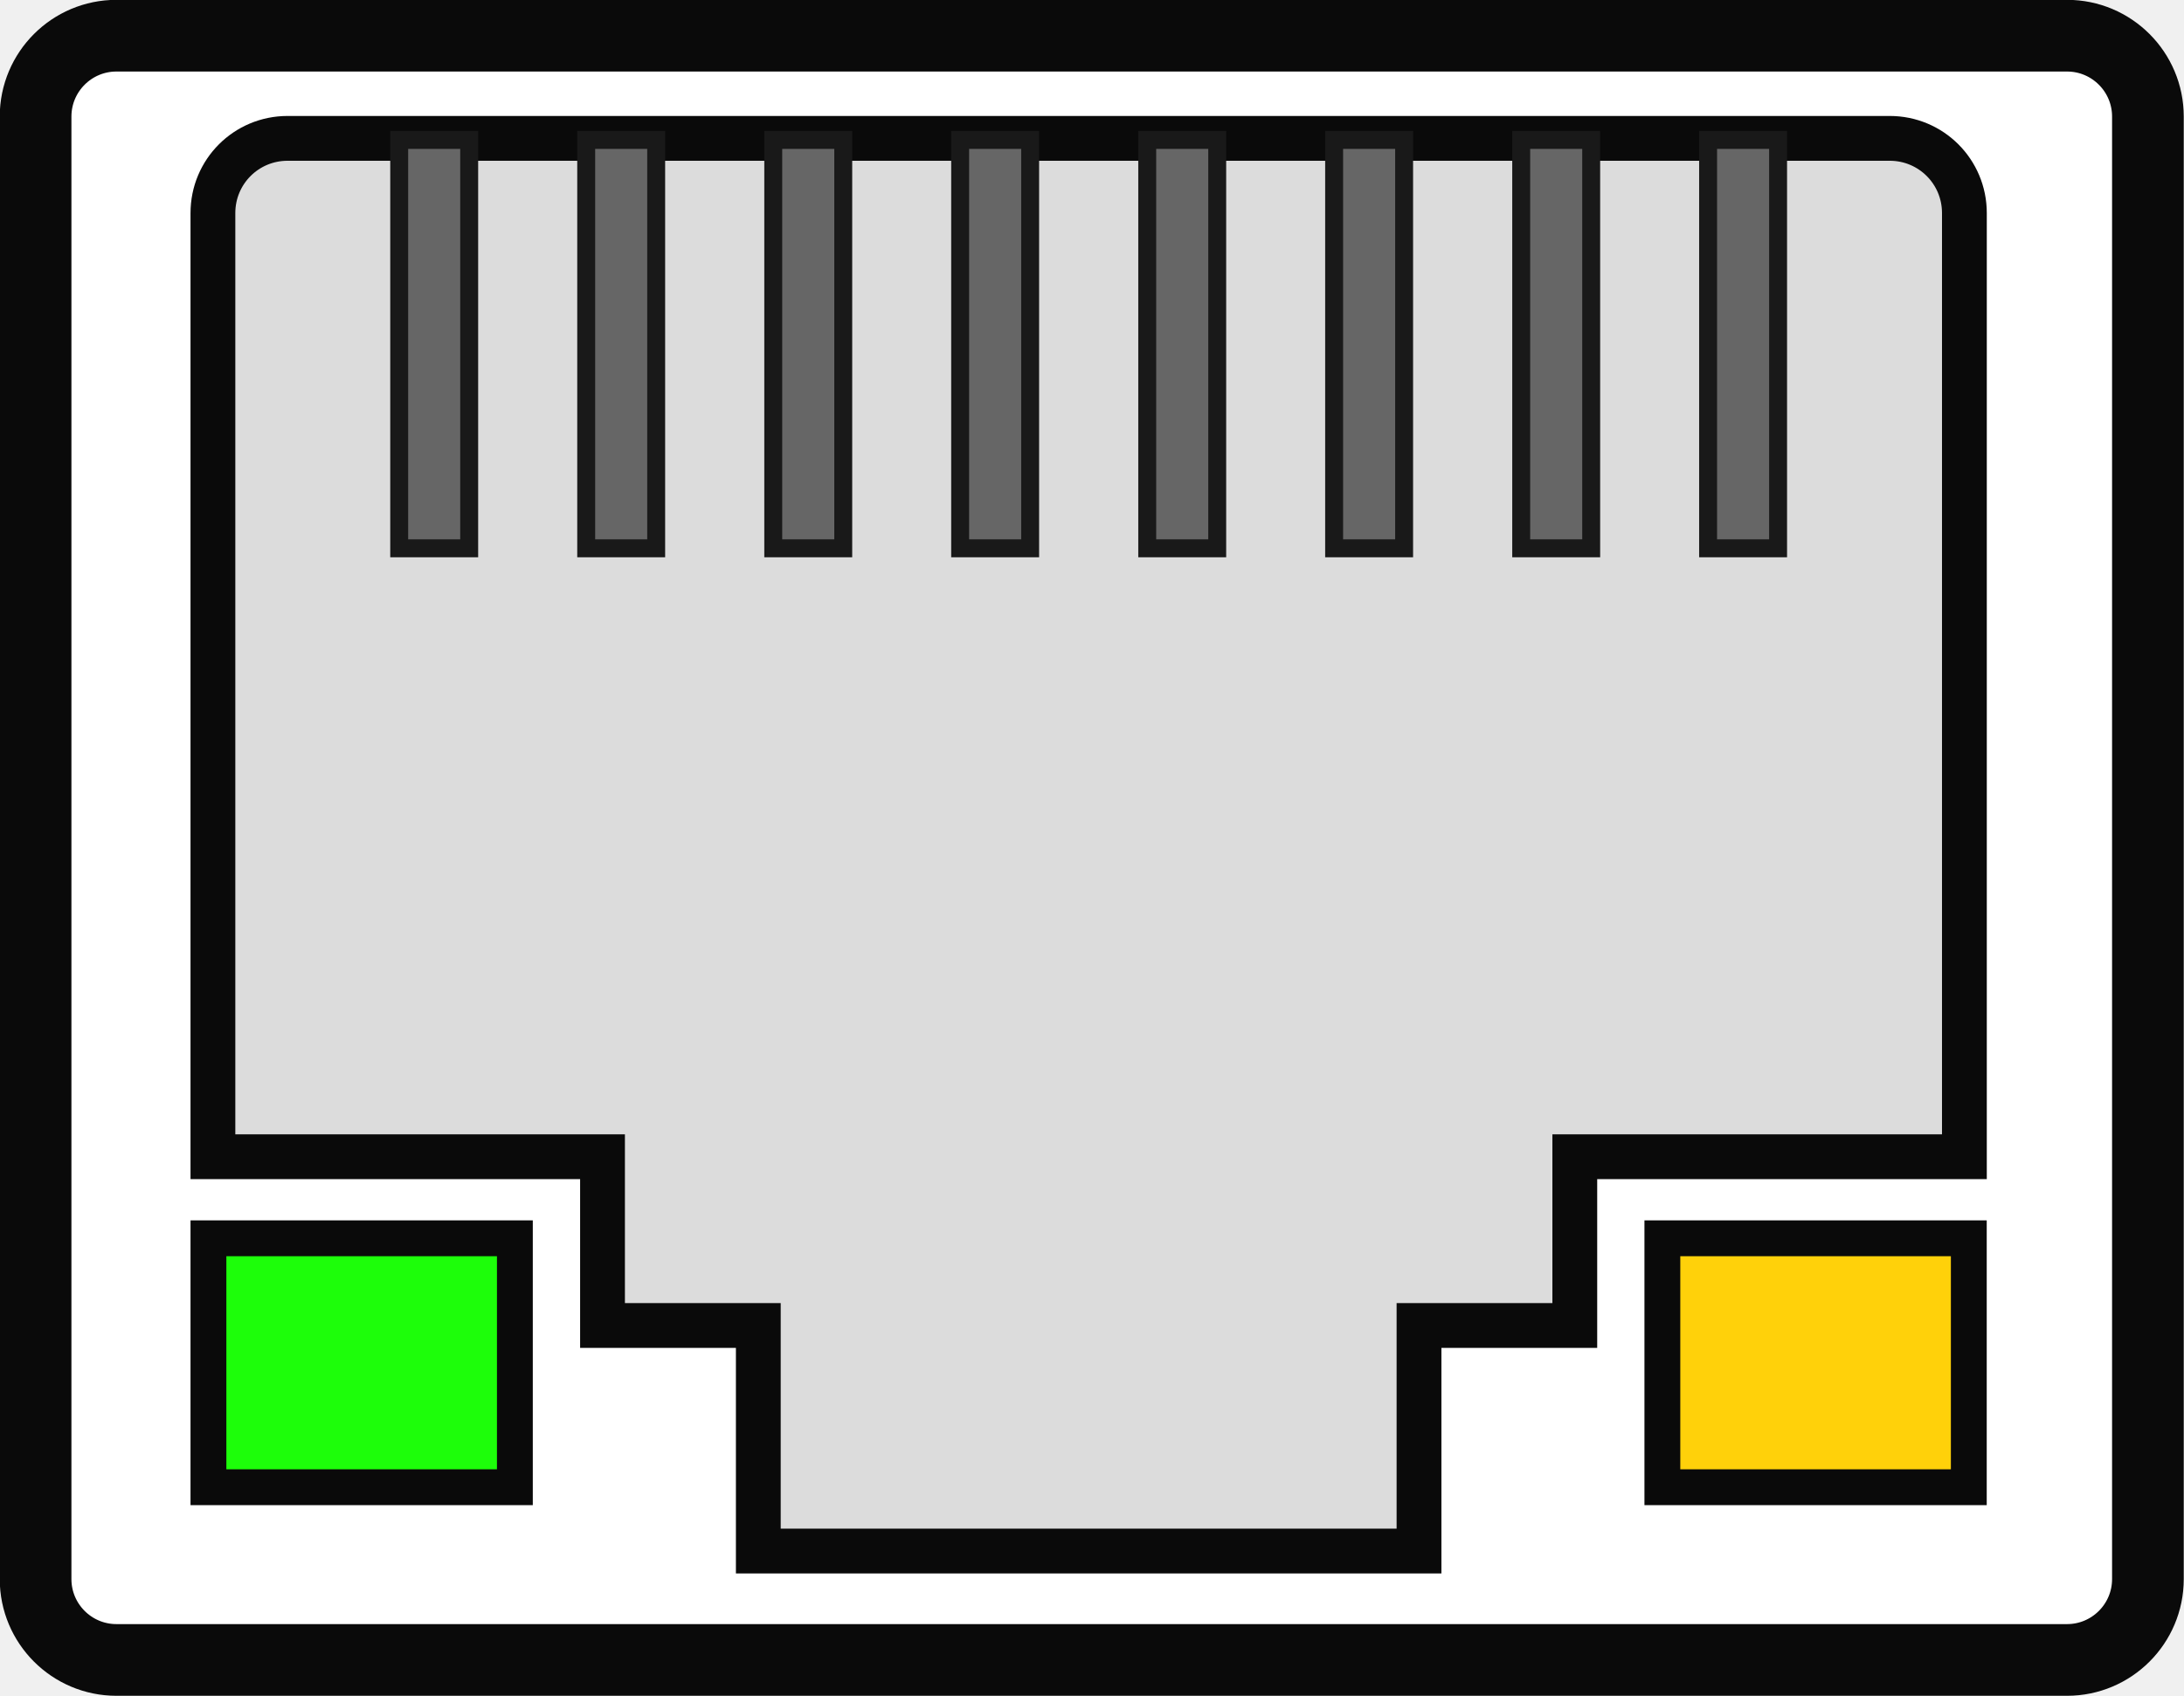
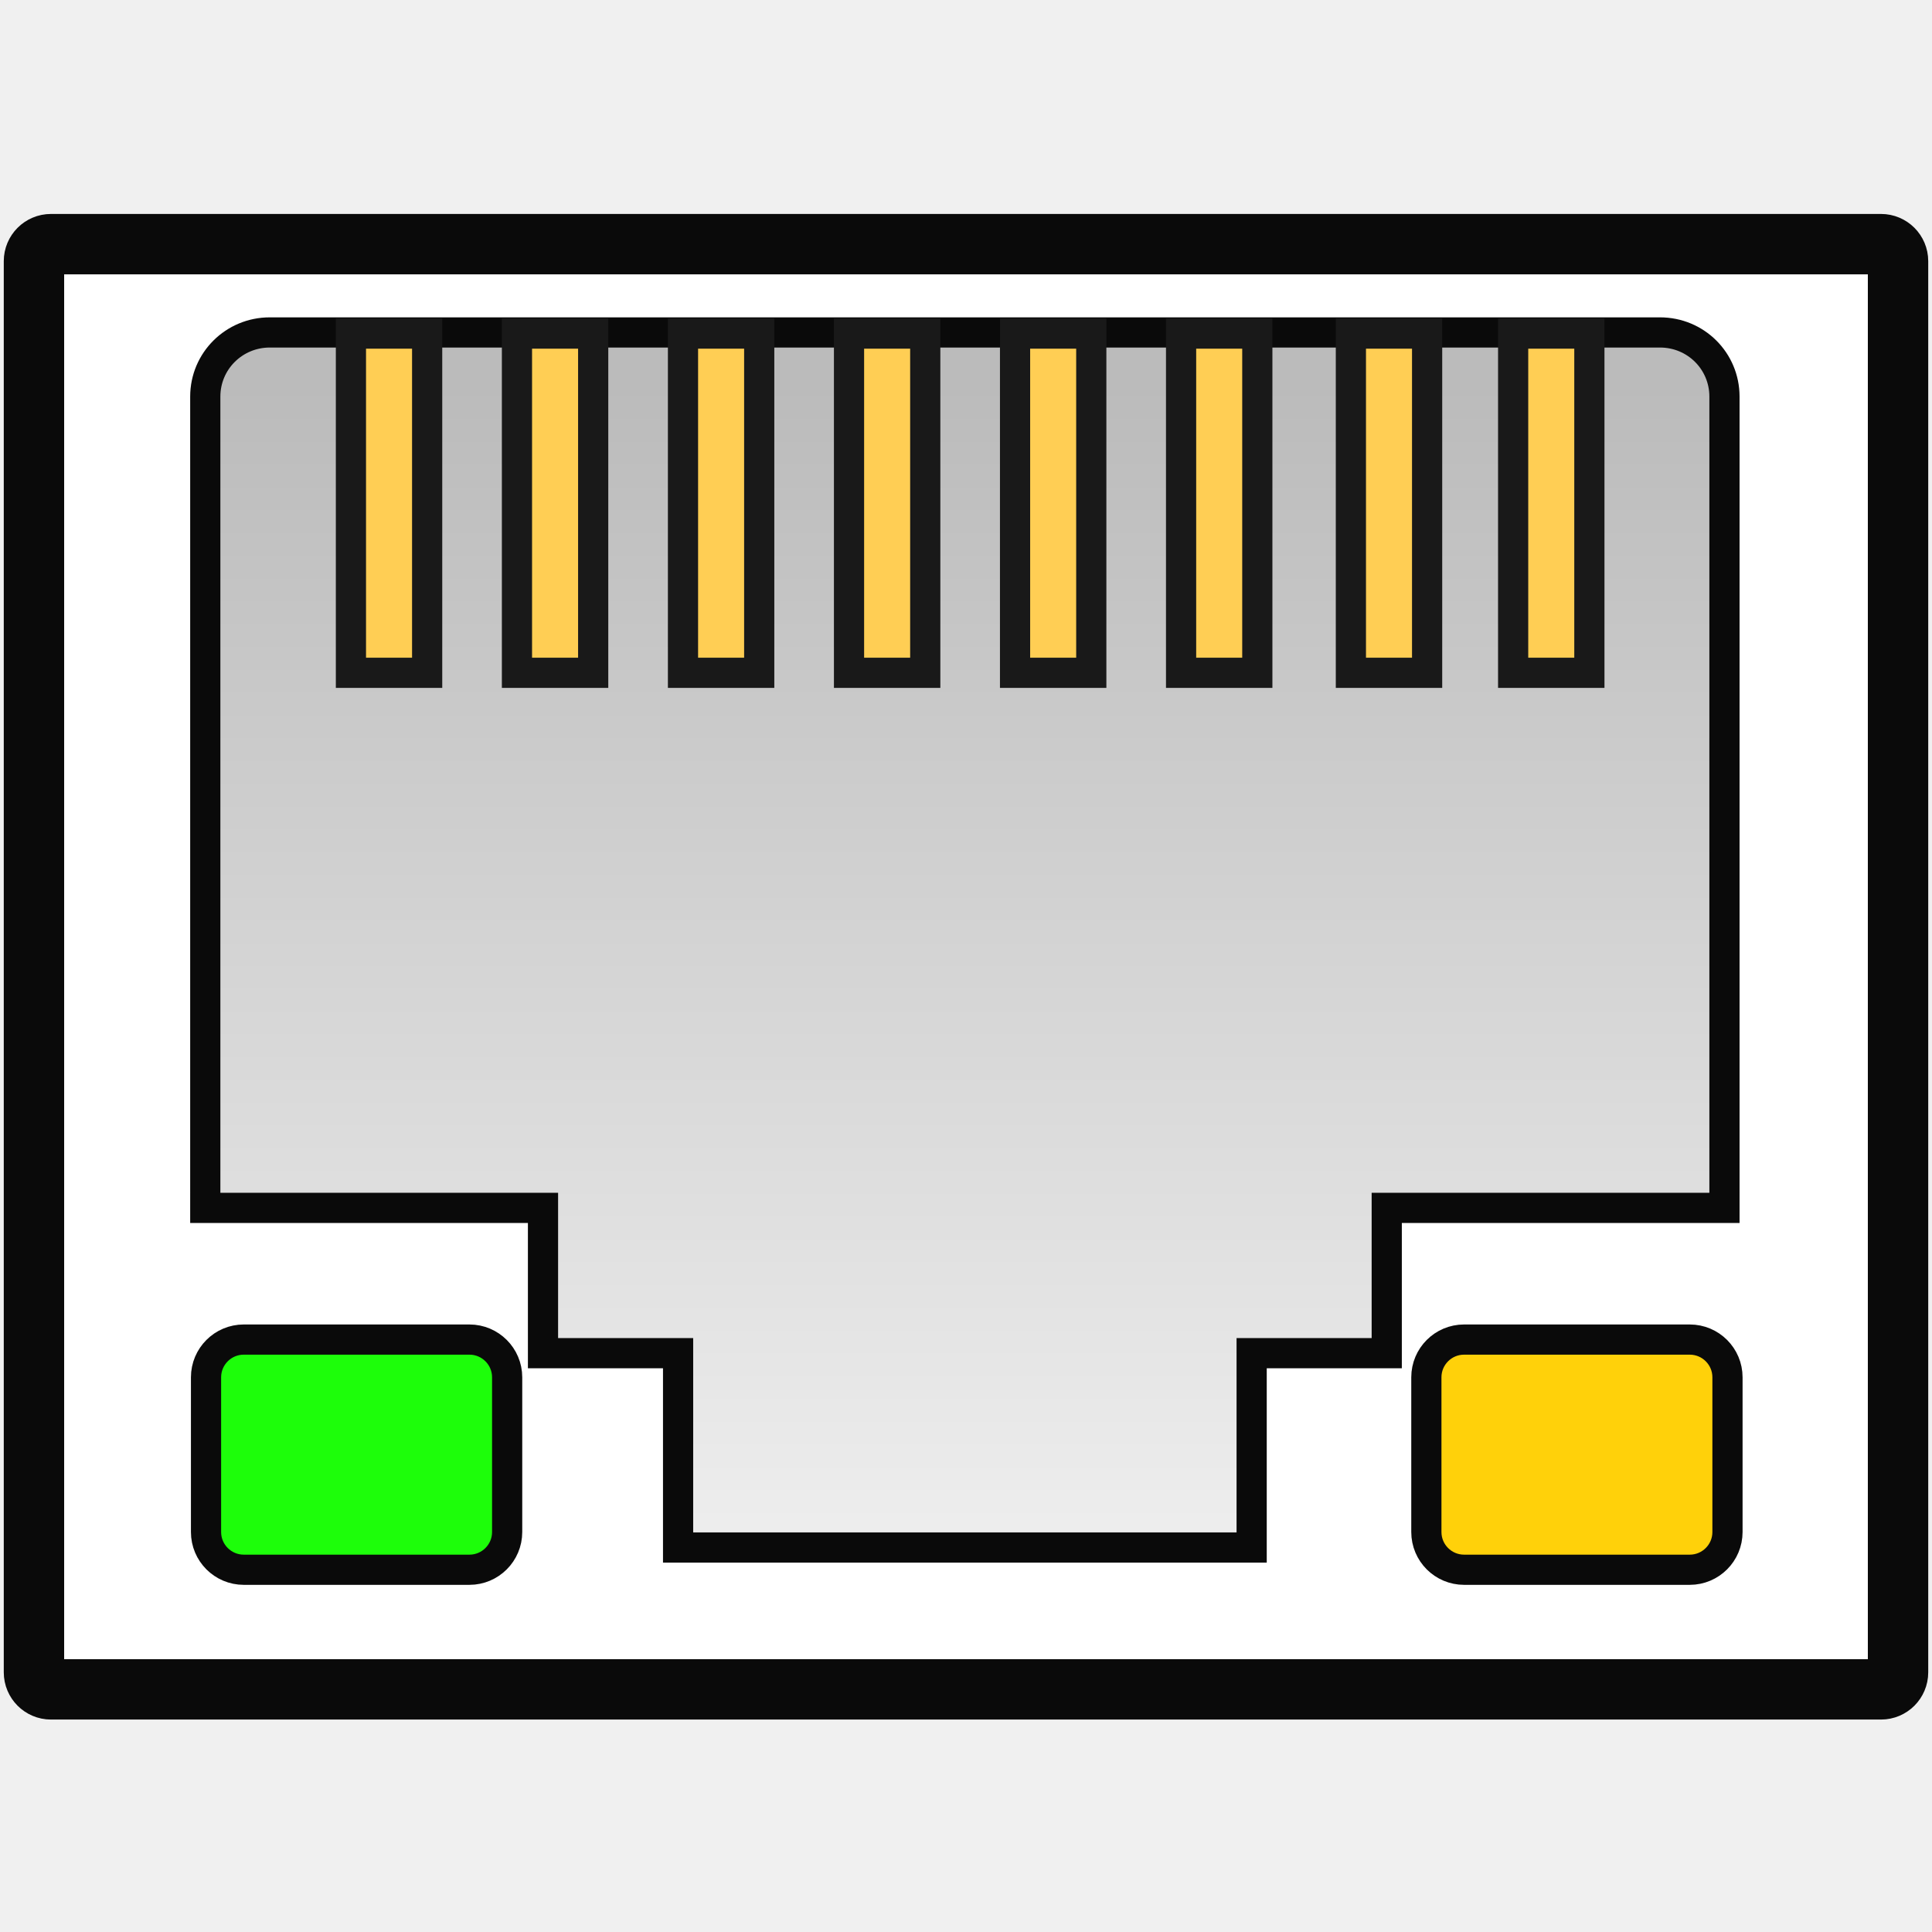
- <svg xmlns="http://www.w3.org/2000/svg" id="svg3973" viewBox="0 0 121.88 94.625" version="1.1">
-   <g id="layer1" transform="translate(-314.07 -485.06)">
-     <g id="g3824" transform="translate(256.16 417.12)">
-       <rect id="rect3822" style="stroke:#0a0a0a;stroke-linecap:square;stroke-width:4;fill:#ffffff" rx="4.514" ry="4.514" height="90.625" width="117.88" y="69.931" x="59.896" />
-       <g id="g3807">
-         <g id="g3791">
-           <path id="rect3787" d="m73.958 75.66h89.41c2.308 0 4.167 1.858 4.167 4.167l0 52.653h-21.742v9.414h-8.694l0 12.586h-36.871l-0-12.586h-8.694v-9.414h-21.742l-0-52.653c-0-2.308 1.858-4.167 4.167-4.167z" style="stroke:#0a0a0a;stroke-linecap:square;stroke-width:2.5;fill:#dcdcdc" />
-           <g id="g3777" transform="translate(-.36789)">
-             <rect id="rect2987" style="stroke:#191919;stroke-linecap:square;fill:#666666" height="22.786" width="3.906" y="75.747" x="80.556" />
-             <rect id="rect3757" style="stroke:#191919;stroke-linecap:square;fill:#666666" height="22.786" width="3.906" y="75.747" x="153.6" />
-             <rect id="rect3765" style="stroke:#191919;stroke-linecap:square;fill:#666666" height="22.786" width="3.906" y="75.747" x="132.73" />
-             <rect id="rect3767" style="stroke:#191919;stroke-linecap:square;fill:#666666" height="22.786" width="3.906" y="75.747" x="122.3" />
-             <rect id="rect3769" style="stroke:#191919;stroke-linecap:square;fill:#666666" height="22.786" width="3.906" y="75.747" x="111.86" />
-             <rect id="rect3771" style="stroke:#191919;stroke-linecap:square;fill:#666666" height="22.786" width="3.906" y="75.747" x="101.43" />
-             <rect id="rect3773" style="stroke:#191919;stroke-linecap:square;fill:#666666" height="22.786" width="3.906" y="75.747" x="90.991" />
-             <rect id="rect3775" style="stroke:#191919;stroke-linecap:square;fill:#666666" height="22.786" width="3.906" y="75.747" x="143.17" />
-           </g>
-         </g>
-         <rect id="rect3803" style="stroke:#0a0a0a;stroke-linecap:square;stroke-width:2;fill:#1dfe0a" height="13.889" width="17.101" y="137.03" x="69.542" />
-         <rect id="rect3805" style="stroke:#0a0a0a;stroke-linecap:square;stroke-width:2;fill:#ffd10a" height="13.889" width="17.101" y="137.03" x="150.68" />
-       </g>
-     </g>
-   </g>
+ <svg xmlns="http://www.w3.org/2000/svg" width="512" height="512" version="1.1" viewBox="0 0 512 512">
+   <defs>
+     <linearGradient id="a" x1="258" x2="258" y1="102" y2="410" gradientUnits="userSpaceOnUse">
+       <stop style="stop-color:#bbb" offset="0" />
+       <stop style="stop-color:#eee" offset="1" />
+     </linearGradient>
+   </defs>
+   <rect x="9" y="64.7" width="494" height="383" rx="4.51" ry="4.51" style="fill:#fff;stroke-width:16;stroke:#0a0a0a" />
+   <path d="m71.9 88.1h368c9.53 0 17.1 7.6 17.1 17l9.2e-4 215h-89.5v38.5h-35.8l1.7e-4 51.5h-152l-1.6e-4 -51.5h-35.8v-38.5h-89.5l-0.001-215c-3.6e-5 -9.44 7.65-17 17.1-17z" style="fill:url(#a);stroke-width:8;stroke:#0a0a0a" />
+   <rect x="93" y="88.4" width="20.2" height="89.9" style="fill:#ffce54;stroke-width:8;stroke:#191919" />
+   <rect x="401" y="88.4" width="20.2" height="89.9" style="fill:#ffce54;stroke-width:8;stroke:#191919" />
+   <rect x="313" y="88.4" width="20.2" height="89.9" style="fill:#ffce54;stroke-width:8;stroke:#191919" />
+   <rect x="269" y="88.4" width="20.2" height="89.9" style="fill:#ffce54;stroke-width:8;stroke:#191919" />
+   <rect x="225" y="88.4" width="20.2" height="89.9" style="fill:#ffce54;stroke-width:8;stroke:#191919" />
+   <rect x="181" y="88.4" width="20.2" height="89.9" style="fill:#ffce54;stroke-width:8;stroke:#191919" />
+   <rect x="137" y="88.4" width="20.2" height="89.9" style="fill:#ffce54;stroke-width:8;stroke:#191919" />
+   <rect x="358" y="88.4" width="20.2" height="89.9" style="fill:#ffce54;stroke-width:8;stroke:#191919" />
+   <rect x="54.6" y="355" width="79.8" height="61" rx="10" ry="10" style="fill:#1dfe0a;stroke-width:8;stroke:#0a0a0a" />
+   <rect x="378" y="355" width="79.8" height="61" rx="10" ry="10" style="fill:#ffd10a;stroke-width:8;stroke:#0a0a0a" />
</svg>
